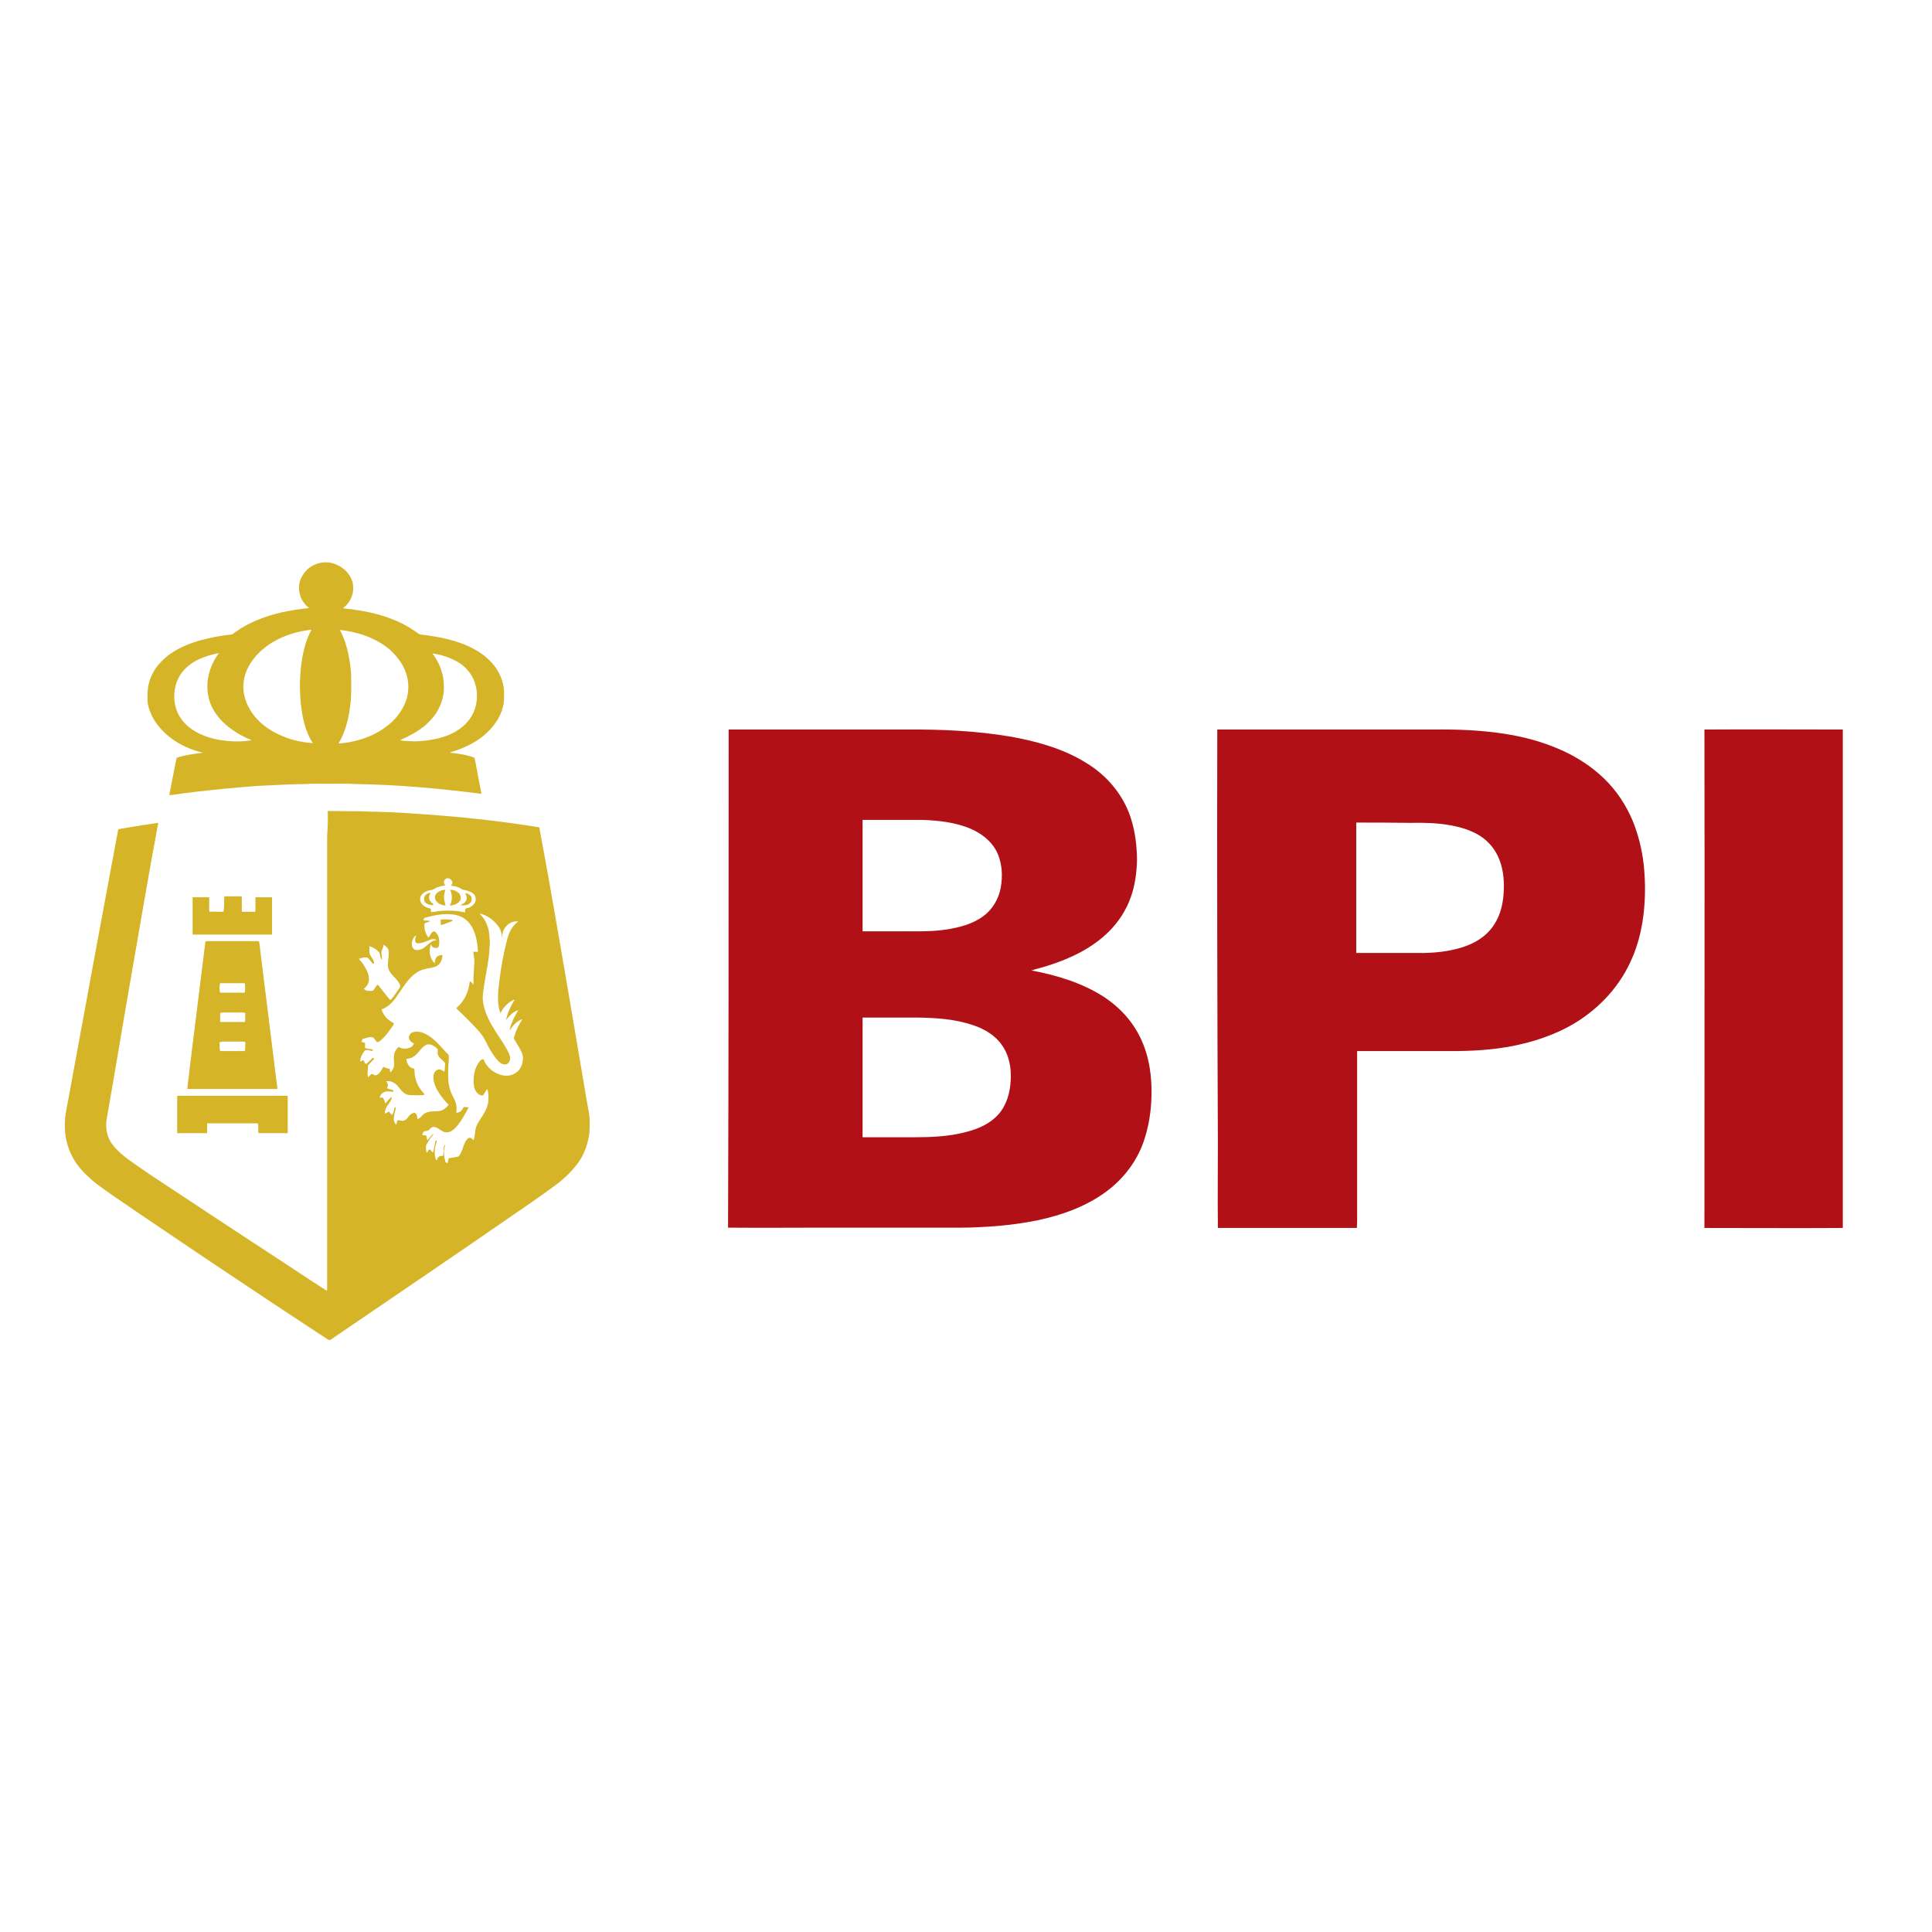
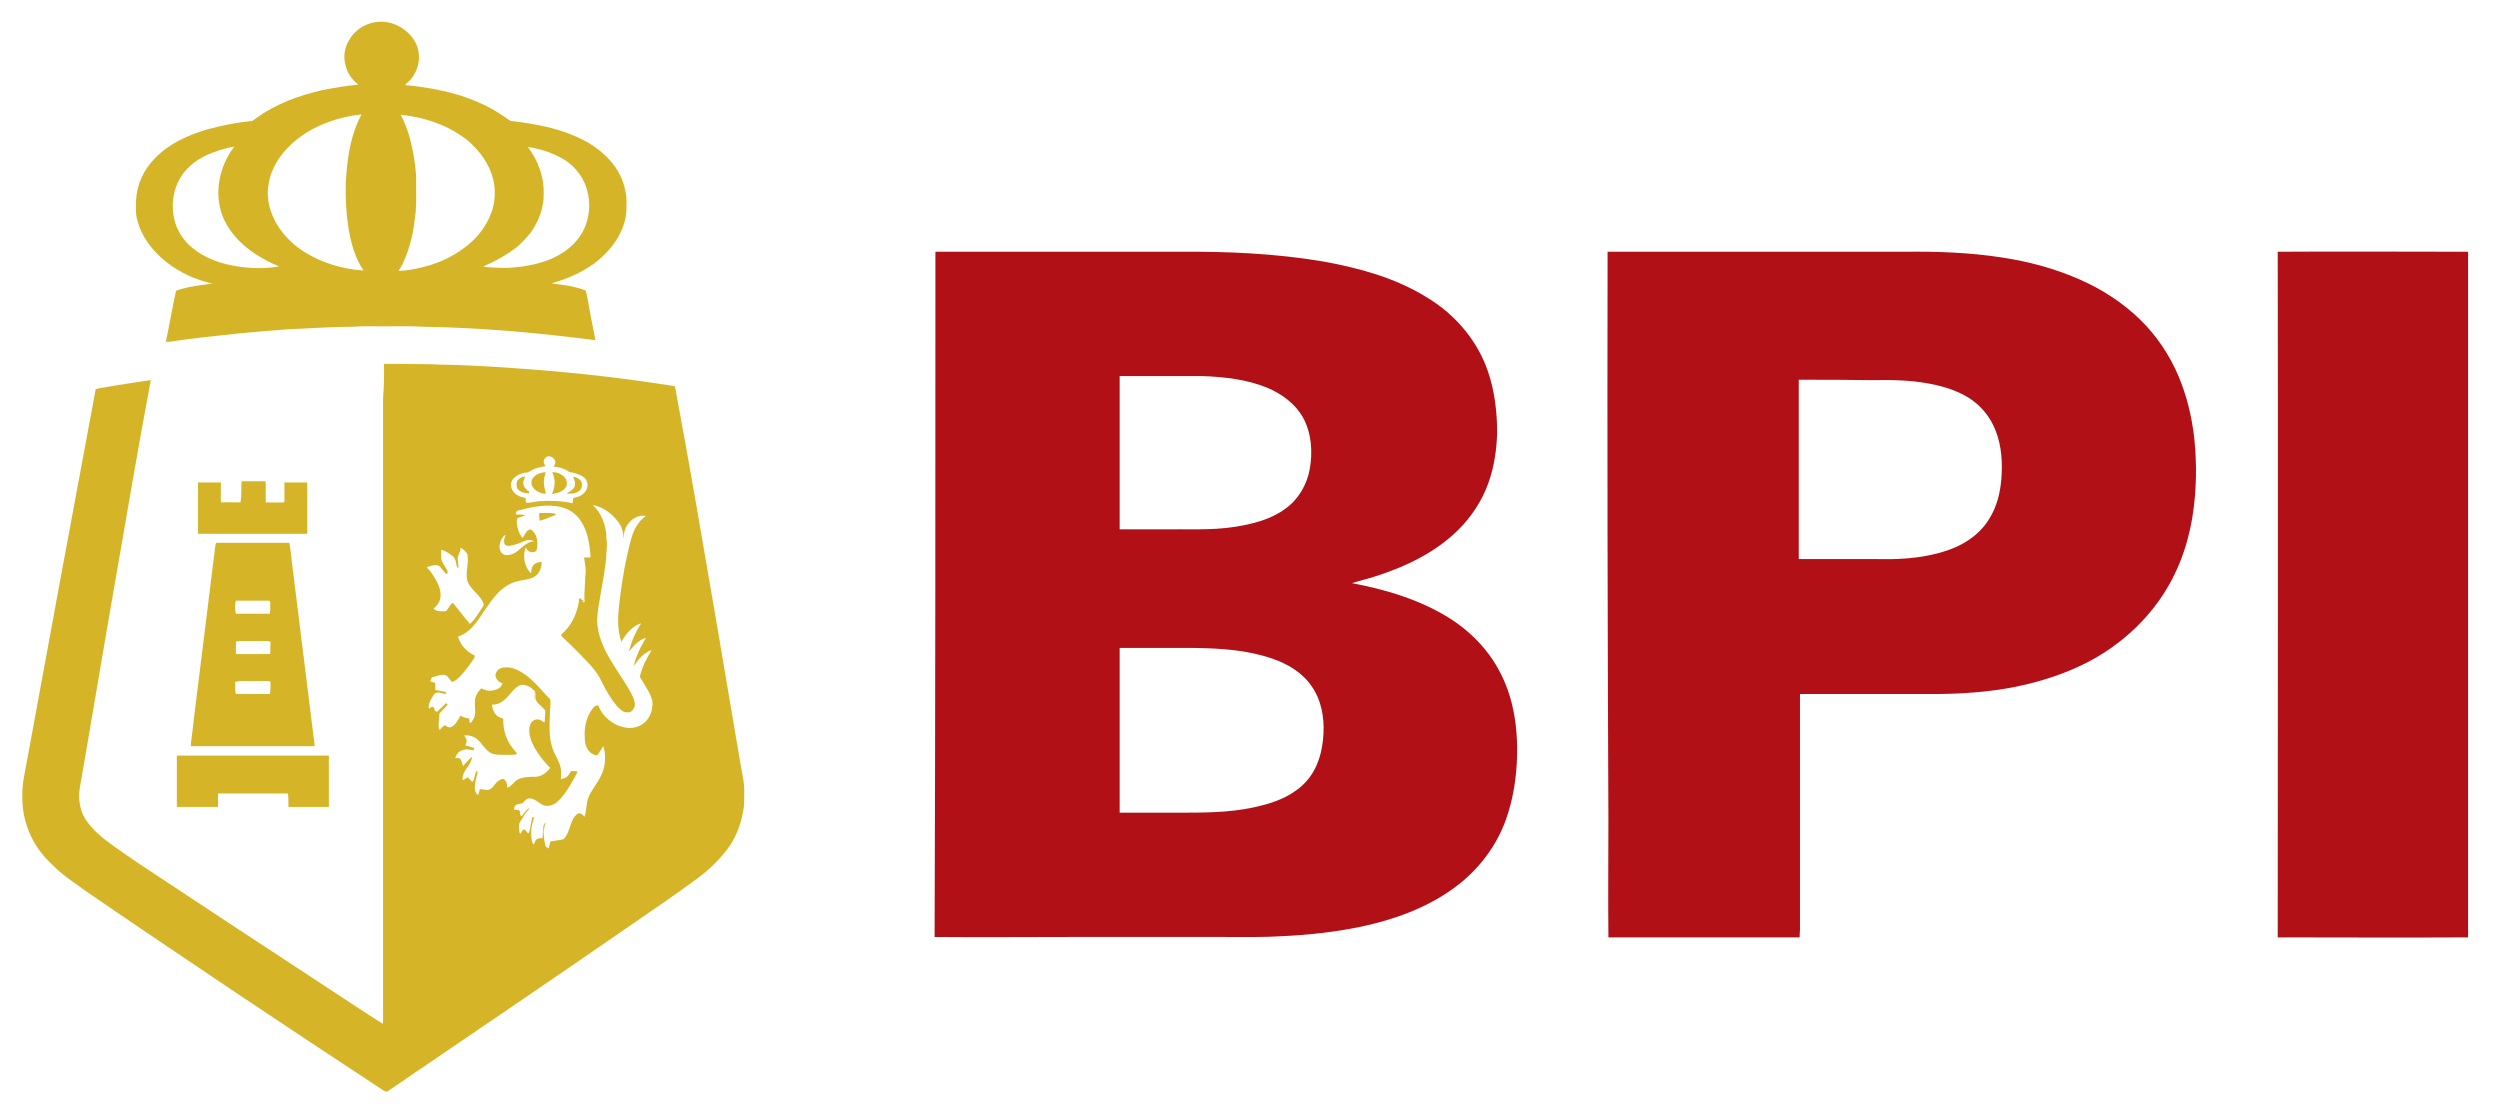
- <svg xmlns="http://www.w3.org/2000/svg" version="1.1" id="layer" x="0px" y="0px" viewBox="0 0 652 652" style="enable-background:new 0 0 652 652;" xml:space="preserve">
-   <style type="text/css">
- 	.st0{fill:#D5B527;}
- 	.st1{fill:#B11116;}
- </style>
-   <path class="st0" d="M108.3,189.9c1.8-0.3,3.7-0.1,5.4,0.7c2.7,1.2,4.9,3.6,5.4,6.5c0.4,2.4-0.3,4.9-1.9,6.8c-0.4,0.5-1,0.9-1.4,1.4  c8.3,0.8,16.8,2.7,23.8,7.4c0.7,0.4,1.3,1,2.1,1.4c6.8,0.8,13.7,2.1,19.6,5.7c2.7,1.7,5.1,3.9,6.7,6.6c1.5,2.6,2.3,5.6,2.1,8.6  c0.1,2.3-0.5,4.6-1.5,6.6c-1.4,2.9-3.7,5.4-6.3,7.4c-2.5,1.8-5.3,3.2-8.2,4.2c-0.8,0.3-1.5,0.4-2.3,0.8c2.8,0.3,5.7,0.7,8.3,1.7  c0.2,0.6,0.3,1.2,0.4,1.7c0.6,3.5,1.3,7,2,10.5c-14-1.8-28.1-3.1-42.3-3.3c-3.3-0.2-6.6-0.1-9.9-0.1c-2.4,0-4.9-0.1-7.3,0.1  c-5.2,0-10.4,0.4-15.7,0.6c-4,0.3-7.9,0.6-11.9,1c-5.8,0.6-11.7,1.2-17.5,2.1c-0.3,0-0.6,0-0.8,0c0.9-4.2,1.6-8.4,2.5-12.5  c1-0.5,2.1-0.6,3.1-0.9c1.9-0.4,3.9-0.6,5.8-0.9c-4.1-0.9-8-2.7-11.3-5.3c-3.3-2.6-6.1-6.2-7.1-10.3c-0.5-1.6-0.3-3.3-0.3-4.9  c0.2-3.8,1.9-7.5,4.6-10.2c3.4-3.6,8.1-5.7,12.8-7.1c3.6-1,7.3-1.7,11.1-2.1c0.4-0.2,0.6-0.4,1-0.7c4.7-3.4,10.3-5.5,16-6.8  c3-0.6,5.9-1.1,9-1.4c-1.5-1.2-2.7-2.8-3.1-4.7c-0.6-2-0.3-4.3,0.8-6.1C103.2,192.1,105.6,190.4,108.3,189.9z M90.1,218  c-3,2.2-5.5,5-6.9,8.4c-0.7,1.6-1,3.4-1.1,5.2c0,4.1,1.8,8,4.6,11c2.7,3,6.3,5,10.1,6.4c2.8,1,5.8,1.6,8.8,1.8  c-2.7-4-3.6-8.9-4.1-13.6c-0.3-3.4-0.4-6.8-0.1-10.2c0.4-5,1.3-10,3.7-14.5C99.8,213.1,94.5,214.8,90.1,218z M114.7,212.6  c2,3.6,2.9,7.8,3.5,11.9c0.1,1.2,0.3,2.3,0.3,3.5c0,2.8,0.1,5.6-0.1,8.4c-0.3,2.3-0.5,4.6-1.1,6.8c-0.7,2.7-1.6,5.4-3.1,7.7  c2.7-0.1,5.4-0.7,8-1.5c3.8-1.2,7.3-3.2,10.2-5.9c2.3-2.2,4-4.9,4.9-7.9c0.6-2.3,0.7-4.8,0.1-7.2c-0.9-3.7-3.2-6.8-6-9.3  C126.6,215.2,120.7,213.2,114.7,212.6z M67.1,222.5c-3,1.4-5.6,3.6-7,6.6c-1.3,2.7-1.6,5.9-1,8.8c0.6,3,2.3,5.6,4.7,7.5  c3.1,2.5,7,3.8,10.9,4.4c3.4,0.5,6.8,0.6,10.2,0c-2.2-0.9-4.3-2-6.2-3.3c-3.4-2.3-6.4-5.5-7.8-9.4c-2-5.6-0.6-12,3-16.7  C71.6,220.8,69.3,221.5,67.1,222.5z M145.9,220.5c2.5,3.2,4,7.3,3.9,11.4c0.1,3.3-1.1,6.5-2.9,9.2c-1,1.4-2.2,2.6-3.5,3.8  c-2.5,2-5.4,3.6-8.4,4.9c1,0.3,2,0.2,3,0.3c2.2,0.2,4.5,0,6.7-0.3c3.3-0.5,6.7-1.4,9.5-3.2c2.8-1.7,5.1-4.3,6.1-7.5  c0.8-2.5,0.9-5.2,0.2-7.8c-0.7-2.9-2.5-5.4-4.9-7.2C152.8,222.2,149.4,221,145.9,220.5z" />
-   <path class="st0" d="M110.6,273.7c1,0,2.2,0,3.3,0c3.6,0.1,7.3,0,10.9,0.2c7.9,0.1,15.8,0.7,23.7,1.3c11.2,0.9,22.4,2.2,33.5,4  c3.7,19.7,7,39.4,10.4,59.1c1.9,11.2,3.8,22.4,5.7,33.7c0.4,2.3,1,4.6,0.9,6.9c0,1.2,0,2.4-0.1,3.6c-0.5,3.4-1.6,6.7-3.5,9.5  c-2.1,3-4.8,5.6-7.7,7.8c-5.3,3.9-10.7,7.6-16.1,11.3c-17.5,12.1-35.2,24.1-52.8,36.1c-2.4,1.6-4.8,3.3-7.2,4.9  c-0.5,0.4-1.1-0.2-1.5-0.4c-12.5-8.2-25-16.5-37.4-24.8c-11.7-7.9-23.4-15.7-35-23.7c-2.6-1.9-5.3-3.6-7.6-5.8c-2.1-1.9-4-4-5.4-6.5  c-1.9-3.4-2.9-7.3-2.8-11.2c-0.1-2.8,0.6-5.6,1.1-8.4c5.6-30.5,11.2-61,16.9-91.4c0.7-0.2,1.3-0.3,2-0.4c3.8-0.7,7.6-1.2,11.4-1.8  l0.1,0c0,0.2-0.1,0.5-0.1,0.6c-3,16-5.7,32-8.5,48.1c-3,17.1-5.8,34.2-8.8,51.3c-0.5,3,0.1,6.2,2,8.6c2.2,2.9,5.3,5,8.3,7.1  c3.4,2.4,6.9,4.7,10.4,7c11.9,7.9,23.8,15.7,35.7,23.5c6,3.9,11.9,7.9,17.9,11.7c0.1-0.3,0.1-0.6,0.1-1c0-50.8,0-101.6,0-152.4  C110.6,279.4,110.7,276.6,110.6,273.7L110.6,273.7z M150.3,296.7c-0.7,0.5-0.6,1.5,0,2.1c-1.2,0.2-2.5,0.4-3.6,1.1  c-0.2,0.1-0.5,0.3-0.8,0.4c-1,0.1-2.1,0.4-2.9,1c-0.7,0.5-1.3,1.3-1.2,2.2c0,1.1,0.8,2,1.7,2.5c0.6,0.4,1.3,0.4,1.9,0.7  c0,0.4,0,0.8,0.1,1.1c1.1,0,2.1-0.3,3.2-0.4c2.8-0.2,5.5-0.1,8.2,0.5c0.1-0.5-0.1-1.4,0.6-1.4c1.2-0.2,2.5-1,2.9-2.2  c0.4-1,0-2.3-0.9-2.9c-0.9-0.6-2-0.9-3-1.1c-0.4,0-0.6-0.2-0.9-0.4c-1-0.6-2.2-0.9-3.4-1c0.3-0.4,0.6-0.9,0.4-1.4  C152.2,296.5,151,296,150.3,296.7z M161.8,308.3c2.3,2.1,3.4,5.3,3.4,8.3c0.3,1.7-0.1,3.4-0.1,5.1c-0.3,2.6-0.7,5.1-1.2,7.7  c-0.4,2.4-0.9,4.8-1,7.3c0.1,3.4,1.5,6.6,3.2,9.5c1.6,2.8,3.6,5.4,5.1,8.2c0.5,1,1.2,2.2,0.9,3.4c-0.3,0.7-0.8,1.5-1.7,1.4  c-1.1,0.1-1.9-0.8-2.6-1.5c-1.5-1.8-2.7-3.8-3.7-5.9c-1.3-2.9-3.7-5.1-5.9-7.4c-1.3-1.3-2.6-2.6-3.9-3.8c-0.1-0.1-0.3-0.3-0.2-0.5  c2.4-2,3.8-4.9,4.3-7.9c0.1-0.4,0-0.8,0.3-1.1c0.3,0.3,0.5,0.8,1,0.6c0.1-1,0-2.1,0-3.2c0,1.1,0.1,2.2,0,3.3c-0.1,0-0.3,0.1-0.4,0.1  c0.1,0.1,0.2,0.2,0.3,0.3c0.4,0,0.2-0.5,0.2-0.7c-0.1-1.9,0.2-3.8,0.2-5.7c0.3-1.6-0.1-3.1-0.3-4.6c0.5,0,1.1,0,1.6,0  c-0.2-3.3-0.7-6.7-2.7-9.4c-1.4-1.9-3.6-3-5.9-3.2c-3.1-0.4-6.2,0.3-9.2,1.1c-0.5,0.1-0.5,0.6-0.6,0.9c0.8,0.2,1.6-0.1,2.3,0.3  c-0.6,0.2-1.2,0.4-1.7,0.6c-0.2,0.1-0.3,0.4-0.3,0.6c0,1.5,0.4,3.1,1.4,4.3c0.6-0.6,0.7-1.6,1.6-2c0.4-0.3,0.8,0.2,1.1,0.5  c1,1.1,1.1,2.9,0.8,4.3c-0.1,0.8-1.1,0.8-1.7,0.6c-0.5-0.2-0.8-0.6-1-1.1c-0.8,2.1-0.4,4.8,1.3,6.4c0.1-0.7,0.1-1.5,0.6-2  c0.4-0.6,1.3-0.8,2-0.8c0,1.4-0.6,3-1.9,3.7c-1.3,0.7-2.9,0.7-4.3,1.1c-1.9,0.5-3.5,1.7-4.8,3.1c-1.9,2.1-3.3,4.6-5,6.9  c-1.2,1.5-2.6,2.9-4.5,3.5c0.1,0.6,0.4,1.2,0.7,1.7c0.8,1.3,2,2.3,3.4,3c0,0.6-0.4,1-0.7,1.4c-1.1,1.6-2.3,3.2-3.7,4.4  c-0.4,0.3-0.8,0.6-1.3,0.6c-0.5-0.6-0.9-1.5-1.7-1.7c-1.1-0.1-2.1,0.4-3.1,0.6c-0.2,0.3-0.3,0.6-0.4,1c0.4,0.1,0.8,0.2,1.2,0.4  c0,0.6,0,1.1,0,1.7c0.9,0.2,1.8,0.3,2.6,0.5c0,0.1,0,0.4,0,0.5c-0.6-0.1-1.2-0.2-1.8-0.4c-0.4,0.1-0.9,0.1-1.1,0.5  c-0.7,1-1.4,2.2-1.3,3.5c0.3-0.1,0.5-0.3,0.8-0.5c0.5,0,0.6,0.6,0.7,1c0.2,0.1,0.5,0.4,0.7,0.1c0.7-0.6,1.3-1.3,2-1.9  c0.3-0.1,0.4,0.2,0.4,0.4c-0.6,0.7-1.2,1.2-1.8,1.9c-0.1,0.1-0.3,0.3-0.2,0.5c0,1.2-0.4,2.5,0,3.7c0.5-0.3,0.8-0.9,1.3-1.1  c0.4,0.1,0.8,0.5,1.3,0.5c1.4-0.4,1.9-1.8,2.6-2.9c0.6,0.4,1.4,0.6,2.1,0.7c0.1,0.4,0.1,0.8,0.2,1.1c0,0,0.1,0,0.2,0  c0.6-0.7,1.1-1.6,1.1-2.5c0-1.2-0.2-2.3,0-3.5c0.2-1,0.8-1.8,1.5-2.5c0.4,0.2,0.8,0.4,1.2,0.5c0.9,0.2,1.8,0.1,2.7-0.3  c0.6-0.2,1.1-0.8,1.3-1.4c-0.9-0.3-1.9-1.2-1.7-2.3c0.2-0.7,0.7-1.3,1.5-1.5c1.2-0.3,2.5-0.1,3.6,0.4c3.5,1.5,5.7,4.7,8.3,7.3  c0.2,1.3-0.1,2.7-0.1,4c-0.1,2.6-0.2,5.3,0.6,7.8c0.5,1.8,1.8,3.3,2.1,5.2c0.2,0.9,0,1.8,0,2.6c0.6-0.2,1.2-0.3,1.6-0.7  c0.4-0.4,0.6-0.8,0.9-1.3c0.5,0,1.1,0,1.6,0.1c-0.1,0.3-0.2,0.5-0.3,0.7c-1,1.8-2,3.7-3.3,5.3c-0.7,0.8-1.4,1.7-2.4,2.1  c-0.8,0.4-1.9,0.5-2.7,0c-1-0.5-1.9-1.5-3.1-1.5c-0.7,0-1.1,0.6-1.5,1c-0.4,0.4-1,0.3-1.6,0.5c-0.4,0.2-0.8,0.8-0.6,1.3  c0.4,0,0.9,0,1.3,0.2c0.1,0.5,0.1,0.9,0.3,1.4c0.4-0.1,0.5-0.5,0.8-0.8c0.4-0.4,0.7-1,1.3-1.2c-0.1,0.2-0.2,0.4-0.4,0.6  c-0.8,0.8-1.3,1.9-1.9,2.8c-0.4,0.6-0.2,1.4-0.2,2.1c0.1,0.3,0,0.7,0.3,0.8c0.2-0.3,0.4-0.7,0.6-1c0.8-0.3,0.8,0.7,1.4,0.9  c0.5-1.2,0.5-2.6,0.9-3.9c0.1,0,0.3-0.1,0.4-0.2c0,0.2,0,0.5-0.1,0.7c-0.6,1.8-0.8,3.7-0.3,5.5c0,0.3,0.2,0.4,0.4,0.6  c0.2-0.5,0.3-1.1,0.8-1.3c0.4-0.3,0.9-0.2,1.3-0.2c0-0.4,0.3-0.9,0-1.2l0.2,0c0-0.6,0-1.1,0-1.7c0.1-0.4,0.4-0.8,0.6-1.1  c0,0.1,0,0.3-0.1,0.4c-0.6,1.8-0.4,3.8,0.1,5.6c0.2,0.2,0.5,0.3,0.7,0.5c0.2-0.6,0.3-1.1,0.4-1.7c0.9-0.2,1.9-0.3,2.9-0.5  c0.4,0,0.6-0.3,0.8-0.6c0.9-1.2,1.1-2.7,1.7-4c0.3-0.7,0.8-1.5,1.5-1.8c0.7-0.2,1.1,0.4,1.5,0.8c0.4-1,0.4-2.1,0.6-3.2  c0.2-1.9,1.4-3.4,2.4-5c1-1.5,1.8-3.2,2-5c0.1-1.4,0.1-2.8-0.4-4.1c-0.5,0.7-0.9,1.5-1.4,2.2c-1.6,0.1-2.7-1.5-3-2.9  c-0.4-2.9-0.1-6,1.7-8.4c0.4-0.5,0.8-1,1.5-0.9c1.1,3,4.1,5.2,7.2,5.5c1.8,0.2,3.8-0.6,4.9-2.1c0.6-0.9,1.1-1.9,1.1-3  c0.3-1.1-0.1-2.3-0.6-3.3c-0.7-1.4-1.6-2.7-2.4-4.1c0.5-2.4,1.6-4.5,2.9-6.6c-1.9,0.7-3.3,2.2-4.3,3.9c0.1-1.1,0.5-2.1,0.9-3  c0.5-1.4,1.3-2.6,2-3.9c-1.8,0.5-3,2-4.2,3.4c0.6-2.4,1.6-4.8,3-6.9c-0.2,0-0.5,0.1-0.7,0.2c-1.8,0.9-3.2,2.5-4.1,4.3  c-1.3-3.4-0.8-7.2-0.4-10.7c0.6-5,1.5-9.9,2.8-14.7c0.6-2.1,1.7-4.2,3.6-5.5c-3-0.5-5.7,2.5-5.4,5.4c0,0-0.1,0-0.1,0  c0-1-0.3-2-0.7-3C167.2,310.9,164.6,308.8,161.8,308.3z M139.2,317.3c-0.3,0.9-0.4,2,0.3,2.8c0.6,0.7,1.7,0.6,2.5,0.3  c1.4-0.5,2.3-1.7,3.5-2.5c0.6-0.4,1.3-0.6,2-0.7c-0.7-0.3-1.5-0.4-2.2-0.1c-1.2,0.5-2.4,1-3.6,1.2c-0.5,0.1-1.2,0.1-1.5-0.4  c-0.3-0.8,0-1.6,0.3-2.3C139.8,316,139.4,316.7,139.2,317.3z M129.4,318.8c0.1,1-0.7,1.8-0.7,2.7c0.1,0.8,0.2,1.6,0.2,2.4  c-0.8-0.7-0.4-2-1.2-2.8c-0.8-0.8-1.9-1.5-3.1-1.8c0.2,1.1-0.2,2.3,0.5,3.3c0.4,0.6,0.7,1.3,1.1,1.8c0,0.3,0,0.6,0,0.8  c-0.1,0-0.3,0-0.4,0c-0.5-0.6-1.1-1.3-1.6-1.9c-1-0.5-2.2,0-3.1,0.3c0.5,0.5,1,1.1,1.4,1.7c1,1.6,2.1,3.3,2,5.3  c0,1.3-0.8,2.4-1.7,3.1c0.5,0.7,1.4,0.7,2.1,0.7c0.4,0,0.8,0.1,1.1-0.2c0.5-0.6,0.8-1.3,1.3-1.8c0.1,0,0.2,0,0.3,0  c1.4,1.7,2.7,3.5,4.1,5.1c1.2-1,2-2.5,2.9-3.8c0.2-0.3,0.4-0.5,0.5-0.9c-0.6-2.5-3.5-3.6-4.1-6.2c-0.4-2.1,0.6-4.3,0-6.4  C130.6,319.8,130.1,319.1,129.4,318.8z M144.1,352.5c-1.3,0.5-2.1,1.7-3,2.7c-1,1.2-2.4,2.2-4,2.1c0.1,0.9,0.4,1.8,1,2.5  c0.4,0.5,1.1,0.7,1.7,0.9c0.1,0.3,0.1,0.7,0.1,1.1c0.1,2.5,1.1,5,2.9,6.9c0.1,0.2,0.6,0.5,0.3,0.8c-1.2,0.2-2.3,0.1-3.5,0.1  c-0.9,0-1.9,0-2.7-0.4c-1.5-0.8-2.2-2.4-3.4-3.4c-0.9-0.7-2-1.1-3.2-0.9c0.2,0.3,0.4,0.6,0.6,1c0.1,0.5-0.2,1-0.3,1.4  c0.7,0.2,1.4,0.4,2.1,0.6c0,0.2,0,0.4,0,0.6c-1.1-0.2-2.3-0.4-3.3,0.2c-0.7,0.3-1.1,1-1.3,1.7c0.4,0,0.8,0,1.2,0.1  c0.3,0.6,0.6,1.2,0.7,1.9c0.7-0.8,1.4-1.6,2.2-2.3c0,0.9-0.5,1.7-1,2.4c-0.7,0.9-1.4,2-1.3,3.3c0.5-0.1,0.9-0.5,1.3-0.7  c0.3,0.4,0.7,0.8,1.1,1.2c0.6-0.8,0.6-1.7,0.9-2.6c0.1,0,0.3,0,0.4,0c-0.1,1-0.5,1.9-0.6,2.9c-0.2,1-0.2,2.2,0.7,2.9  c0.2-0.5,0.3-0.9,0.4-1.4c0.4-0.1,0.9,0,1.3,0.1c1,0.3,1.9-0.5,2.4-1.3c0.5-0.7,1.2-1.3,2.2-1.4c0.3,0.3,0.6,0.6,0.7,1  c0.1,0.4,0.1,0.8,0.2,1.2c1-0.4,1.5-1.3,2.3-1.9c1.4-0.8,3.1-0.8,4.7-0.8c1.5-0.1,2.7-1.1,3.5-2.2c-1.6-1.5-2.9-3.3-4-5.2  c-0.7-1.4-1.3-3-1.1-4.7c0.2-0.7,0.4-1.5,1.2-1.8c0.9-0.5,1.8,0.1,2.5,0.6c0.1-1,0.2-2,0.2-2.9c-0.6-1-1.8-1.5-2.3-2.6  c-0.3-0.6,0-1.3-0.2-1.9c-0.1,0.6,0,1.1-0.1,1.7c-0.1-0.6,0-1.2,0.1-1.9C146.8,353.1,145.5,352.2,144.1,352.5z" />
-   <path class="st0" d="M75.7,302.5c2,0,3.9,0,5.9,0c0,1.7,0,3.5,0,5.2c1.5,0,3,0,4.5,0c0.1-0.2,0.1-0.4,0.1-0.6c0-1.4,0-2.9,0-4.3  c1.9,0,3.7,0,5.6,0c0,4.2,0,8.4,0,12.6c-8.9,0-17.8,0-26.8,0c0-4.2,0-8.4,0-12.6c1.9,0,3.7,0,5.6,0c0,1.1,0,2.1,0,3.2  c0,0.6-0.1,1.2,0.1,1.7c1.6-0.1,3.1,0,4.7,0C75.8,306,75.5,304.3,75.7,302.5z M147.1,301.8c0.7-1,2-1.5,3.2-1.5  c-0.3,1-0.6,2-0.4,3.1c0,0.8,0.4,1.4,0.4,2.2c-1.1-0.1-2.2-0.5-2.9-1.3C146.7,303.6,146.6,302.5,147.1,301.8z M151.9,300.3  c1.1-0.1,2.3,0.4,3.1,1.3c0.5,0.6,0.6,1.4,0.4,2.1c-0.7,1.3-2.2,1.8-3.6,1.9C152.7,304,152.7,301.9,151.9,300.3z M143.2,302.7  c0.3-0.9,1.3-1.3,2.1-1.4c-0.2,0.6-0.6,1.1-0.5,1.8c0.1,0.8,0.7,1.5,1.4,1.9c0,0.1,0,0.4,0,0.5c-0.9-0.1-1.9-0.2-2.6-0.9  C143.1,304.2,143.1,303.4,143.2,302.7z M157,301.4c0.8,0.1,1.8,0.5,2.1,1.4c0.2,0.7,0.1,1.5-0.5,2c-0.9,0.8-2.1,0.8-3.2,0.7  c0.8-0.5,1.7-0.9,2-1.8C157.7,302.9,157.3,302.1,157,301.4z M148.7,310.3c1.2,0,2.4-0.1,3.6,0.1c0.2,0.1,0.5,0,0.5,0.3  c-1,0.5-2,0.8-3,1.2c-0.3,0.1-0.7,0.2-1,0.3C148.7,311.6,148.7,311,148.7,310.3z M69.5,317.6c6,0,12,0,17.9,0c0.3,1.5,0.4,3,0.6,4.5  c1.7,14,3.5,28,5.2,41.9c0.1,1.2,0.4,2.3,0.4,3.5c-10.1,0-20.3,0-30.4,0c0.2-2.3,0.6-4.6,0.8-6.9c1.8-14.2,3.5-28.5,5.3-42.7  C69.4,317.8,69.5,317.7,69.5,317.6z M74.2,332.1c-0.1,1-0.2,2,0.1,2.9c2.8,0,5.6,0,8.3,0c0.2-1,0.1-2,0.1-3c-0.1,0-0.2-0.1-0.2-0.2  c-2.7,0-5.4,0-8.2,0C74.3,332,74.2,332.1,74.2,332.1z M74.3,341.9c0,1,0,2,0,3c2.8,0,5.6,0,8.4,0c0.1-1,0-2,0.1-3  c-0.2-0.1-0.5-0.2-0.8-0.2c-2.3,0-4.6,0-6.9,0C74.8,341.7,74.5,341.8,74.3,341.9z M74.1,351.7c0.1,1-0.1,2,0.2,3c2.8,0,5.5,0,8.3,0  c0.3-1,0.1-2,0.2-3c-0.2-0.1-0.5-0.2-0.8-0.2c-2.3,0-4.6,0-6.9,0C74.8,351.6,74.4,351.7,74.1,351.7z M59.8,369.8  c12.4,0,24.9,0,37.3,0c0,4.2,0,8.4,0,12.6c-3.3,0-6.6,0-9.9,0c-0.1-1.1,0.1-2.2-0.2-3.3c-5.7,0-11.4,0-17.1,0c0,1.1,0,2.2,0,3.3  c-3.4,0-6.7,0-10.1,0C59.8,378.3,59.8,374.1,59.8,369.8z" />
-   <path class="st1" d="M245.9,246.2c19.9,0,39.8,0,59.6,0c11.9-0.1,23.8,0.4,35.6,2.4c8.8,1.6,17.6,4,25.2,8.7c3.7,2.2,7,5,9.7,8.4  c2.4,3,4.3,6.4,5.5,10c1.6,4.8,2.2,9.8,2.2,14.8c-0.1,4.2-0.7,8.4-2.1,12.3c-1.5,4.3-4.1,8.3-7.3,11.5c-5.7,5.7-13.1,9.2-20.7,11.6  c-1.8,0.6-3.7,1-5.5,1.6c8.5,1.6,17.1,4.2,24.4,8.9c3.5,2.3,6.7,5.2,9.2,8.6c2.3,3.1,4,6.6,5.1,10.2c1.4,4.6,1.9,9.5,1.8,14.4  c-0.1,5.3-0.9,10.7-2.7,15.8c-2.4,6.8-7,12.7-12.8,16.9c-6.7,4.9-14.8,7.8-22.9,9.5c-6.3,1.3-12.7,2-19.1,2.3  c-4.7,0.3-9.5,0.2-14.2,0.2c-12.8,0-25.5,0-38.3,0c-11,0-21.9,0.1-32.9,0C245.9,358.3,245.9,302.2,245.9,246.2z M291.1,276.7  c0,12.5,0,25,0,37.6c3.4,0,6.9,0,10.3,0c6-0.1,12,0.3,17.9-0.6c4.4-0.7,8.9-1.8,12.5-4.5c3.1-2.2,5.2-5.8,5.9-9.5  c0.8-4.3,0.5-8.9-1.6-12.8c-1.9-3.4-5.2-5.8-8.7-7.3c-5.1-2.1-10.6-2.7-16-2.9C304.5,276.7,297.8,276.7,291.1,276.7z M291.1,343.4  c0,13.5,0,26.9,0,40.4c5.6,0,11.1,0,16.7,0c6.2,0,12.4-0.2,18.3-1.8c4-1,8.1-2.8,10.9-6c2.8-3.2,3.9-7.4,4.1-11.6  c0.2-4-0.5-8.2-2.9-11.6c-2.3-3.4-5.9-5.5-9.7-6.8c-6.1-2.1-12.5-2.5-18.9-2.6C303.5,343.4,297.3,343.4,291.1,343.4z M410.8,246.2  c24.4,0,48.7,0,73.1,0c7.9-0.1,15.8,0.2,23.6,1.4c6.6,1,13,2.7,19.1,5.4c5.5,2.4,10.6,5.7,14.9,9.9c4,3.9,7.2,8.7,9.4,13.9  c2,4.8,3.2,9.8,3.8,14.9c0.7,6.5,0.6,13-0.4,19.4c-0.8,4.8-2.1,9.4-4.2,13.8c-4.3,9.2-11.8,16.7-20.6,21.5  c-4.8,2.6-10.1,4.5-15.4,5.8c-7.2,1.8-14.6,2.4-22,2.5c-11.4,0-22.7,0-34.1,0c0,19.2,0,38.5,0,57.7c0,0.7-0.1,1.3-0.1,2  c-15.6,0-31.2,0-46.9,0c-0.1-9.7,0-19.3,0-29C410.8,339,410.7,292.6,410.8,246.2z M457.7,277.6c0,14.7,0,29.3,0,44  c6.5,0,13,0,19.5,0c4.1,0.1,8.3-0.1,12.3-0.9c3.4-0.7,6.7-1.7,9.6-3.6c2.2-1.4,4.1-3.3,5.4-5.5c1.8-2.9,2.6-6.2,2.9-9.6  c0.3-4,0.1-8.1-1.4-11.9c-1.3-3.4-3.7-6.3-6.8-8.2c-3-1.8-6.4-2.8-9.8-3.4c-4.4-0.8-8.9-0.9-13.4-0.8  C469.9,277.6,463.8,277.6,457.7,277.6z M575.2,246.2c15.6-0.1,31.2,0,46.7,0c0,51.8,0,103.5,0,155.3c0,4.3,0,8.6,0,12.9  c-15.6,0.1-31.2,0-46.7,0C575.2,358.3,575.3,302.2,575.2,246.2z" />
+ <svg xmlns="http://www.w3.org/2000/svg" id="layer" viewBox="0 0 613.31 271.97">
+   <defs>
+     <style>
+       .cls-1 {
+         fill: #d5b527;
+       }
+ 
+       .cls-1, .cls-2 {
+         stroke-width: 0px;
+       }
+ 
+       .cls-2 {
+         fill: #b11116;
+       }
+     </style>
+   </defs>
+   <path class="cls-1" d="M91.88,5.46c1.8-.3,3.7-.1,5.4.7,2.7,1.2,4.9,3.6,5.4,6.5.4,2.4-.3,4.9-1.9,6.8-.4.5-1,.9-1.4,1.4,8.3.8,16.8,2.7,23.8,7.4.7.4,1.3,1,2.1,1.4,6.8.8,13.7,2.1,19.6,5.7,2.7,1.7,5.1,3.9,6.7,6.6,1.5,2.6,2.3,5.6,2.1,8.6.1,2.3-.5,4.6-1.5,6.6-1.4,2.9-3.7,5.4-6.3,7.4-2.5,1.8-5.3,3.2-8.2,4.2-.8.3-1.5.4-2.3.8,2.8.3,5.7.7,8.3,1.7.2.6.3,1.2.4,1.7.6,3.5,1.3,7,2,10.5-14-1.8-28.1-3.1-42.3-3.3-3.3-.2-6.6-.1-9.9-.1-2.4,0-4.9-.1-7.3.1-5.2,0-10.4.4-15.7.6-4,.3-7.9.6-11.9,1-5.8.6-11.7,1.2-17.5,2.1h-.8c.9-4.2,1.6-8.4,2.5-12.5,1-.5,2.1-.6,3.1-.9,1.9-.4,3.9-.6,5.8-.9-4.1-.9-8-2.7-11.3-5.3s-6.1-6.2-7.1-10.3c-.5-1.6-.3-3.3-.3-4.9.2-3.8,1.9-7.5,4.6-10.2,3.4-3.6,8.1-5.7,12.8-7.1,3.6-1,7.3-1.7,11.1-2.1.4-.2.6-.4,1-.7,4.7-3.4,10.3-5.5,16-6.8,3-.6,5.9-1.1,9-1.4-1.5-1.2-2.7-2.8-3.1-4.7-.6-2-.3-4.3.8-6.1,1.2-2.3,3.6-4,6.3-4.5ZM73.68,33.56c-3,2.2-5.5,5-6.9,8.4-.7,1.6-1,3.4-1.1,5.2,0,4.1,1.8,8,4.6,11,2.7,3,6.3,5,10.1,6.4,2.8,1,5.8,1.6,8.8,1.8-2.7-4-3.6-8.9-4.1-13.6-.3-3.4-.4-6.8-.1-10.2.4-5,1.3-10,3.7-14.5-5.3.6-10.6,2.3-15,5.5ZM98.28,28.16c2,3.6,2.9,7.8,3.5,11.9.1,1.2.3,2.3.3,3.5,0,2.8.1,5.6-.1,8.4-.3,2.3-.5,4.6-1.1,6.8-.7,2.7-1.6,5.4-3.1,7.7,2.7-.1,5.4-.7,8-1.5,3.8-1.2,7.3-3.2,10.2-5.9,2.3-2.2,4-4.9,4.9-7.9.6-2.3.7-4.8.1-7.2-.9-3.7-3.2-6.8-6-9.3-4.8-3.9-10.7-5.9-16.7-6.5ZM50.68,38.06c-3,1.4-5.6,3.6-7,6.6-1.3,2.7-1.6,5.9-1,8.8.6,3,2.3,5.6,4.7,7.5,3.1,2.5,7,3.8,10.9,4.4,3.4.5,6.8.6,10.2,0-2.2-.9-4.3-2-6.2-3.3-3.4-2.3-6.4-5.5-7.8-9.4-2-5.6-.6-12,3-16.7-2.3.4-4.6,1.1-6.8,2.1ZM129.48,36.06c2.5,3.2,4,7.3,3.9,11.4.1,3.3-1.1,6.5-2.9,9.2-1,1.4-2.2,2.6-3.5,3.8-2.5,2-5.4,3.6-8.4,4.9,1,.3,2,.2,3,.3,2.2.2,4.5,0,6.7-.3,3.3-.5,6.7-1.4,9.5-3.2,2.8-1.7,5.1-4.3,6.1-7.5.8-2.5.9-5.2.2-7.8-.7-2.9-2.5-5.4-4.9-7.2-2.8-1.9-6.2-3.1-9.7-3.6Z" />
+   <path class="cls-1" d="M94.18,89.26h3.3c3.6.1,7.3,0,10.9.2,7.9.1,15.8.7,23.7,1.3,11.2.9,22.4,2.2,33.5,4,3.7,19.7,7,39.4,10.4,59.1,1.9,11.2,3.8,22.4,5.7,33.7.4,2.3,1,4.6.9,6.9,0,1.2,0,2.4-.1,3.6-.5,3.4-1.6,6.7-3.5,9.5-2.1,3-4.8,5.6-7.7,7.8-5.3,3.9-10.7,7.6-16.1,11.3-17.5,12.1-35.2,24.1-52.8,36.1-2.4,1.6-4.8,3.3-7.2,4.9-.5.4-1.1-.2-1.5-.4-12.5-8.2-25-16.5-37.4-24.8-11.7-7.9-23.4-15.7-35-23.7-2.6-1.9-5.3-3.6-7.6-5.8-2.1-1.9-4-4-5.4-6.5-1.9-3.4-2.9-7.3-2.8-11.2-.1-2.8.6-5.6,1.1-8.4,5.6-30.5,11.2-61,16.9-91.4.7-.2,1.3-.3,2-.4,3.8-.7,7.6-1.2,11.4-1.8h.1c0,.2-.1.5-.1.6-3,16-5.7,32-8.5,48.1-3,17.1-5.8,34.2-8.8,51.3-.5,3,.1,6.2,2,8.6,2.2,2.9,5.3,5,8.3,7.1,3.4,2.4,6.9,4.7,10.4,7,11.9,7.9,23.8,15.7,35.7,23.5,6,3.9,11.9,7.9,17.9,11.7.1-.3.1-.6.1-1V97.76c.2-2.8.3-5.6.2-8.5h0ZM133.88,112.26c-.7.5-.6,1.5,0,2.1-1.2.2-2.5.4-3.6,1.1-.2.1-.5.3-.8.4-1,.1-2.1.4-2.9,1-.7.5-1.3,1.3-1.2,2.2,0,1.1.8,2,1.7,2.5.6.4,1.3.4,1.9.7,0,.4,0,.8.1,1.1,1.1,0,2.1-.3,3.2-.4,2.8-.2,5.5-.1,8.2.5.1-.5-.1-1.4.6-1.4,1.2-.2,2.5-1,2.9-2.2.4-1,0-2.3-.9-2.9s-2-.9-3-1.1c-.4,0-.6-.2-.9-.4-1-.6-2.2-.9-3.4-1,.3-.4.6-.9.4-1.4-.4-1-1.6-1.5-2.3-.8ZM145.38,123.86c2.3,2.1,3.4,5.3,3.4,8.3.3,1.7-.1,3.4-.1,5.1-.3,2.6-.7,5.1-1.2,7.7-.4,2.4-.9,4.8-1,7.3.1,3.4,1.5,6.6,3.2,9.5,1.6,2.8,3.6,5.4,5.1,8.2.5,1,1.2,2.2.9,3.4-.3.7-.8,1.5-1.7,1.4-1.1.1-1.9-.8-2.6-1.5-1.5-1.8-2.7-3.8-3.7-5.9-1.3-2.9-3.7-5.1-5.9-7.4-1.3-1.3-2.6-2.6-3.9-3.8-.1-.1-.3-.3-.2-.5,2.4-2,3.8-4.9,4.3-7.9.1-.4,0-.8.3-1.1.3.3.5.8,1,.6.1-1,0-2.1,0-3.2,0,1.1.1,2.2,0,3.3-.1,0-.3.1-.4.1.1.1.2.2.3.3.4,0,.2-.5.2-.7-.1-1.9.2-3.8.2-5.7.3-1.6-.1-3.1-.3-4.6h1.6c-.2-3.3-.7-6.7-2.7-9.4-1.4-1.9-3.6-3-5.9-3.2-3.1-.4-6.2.3-9.2,1.1-.5.1-.5.6-.6.9.8.2,1.6-.1,2.3.3-.6.2-1.2.4-1.7.6-.2.1-.3.4-.3.6,0,1.5.4,3.1,1.4,4.3.6-.6.7-1.6,1.6-2,.4-.3.8.2,1.1.5,1,1.1,1.1,2.9.8,4.3-.1.8-1.1.8-1.7.6-.5-.2-.8-.6-1-1.1-.8,2.1-.4,4.8,1.3,6.4.1-.7.1-1.5.6-2,.4-.6,1.3-.8,2-.8,0,1.4-.6,3-1.9,3.7-1.3.7-2.9.7-4.3,1.1-1.9.5-3.5,1.7-4.8,3.1-1.9,2.1-3.3,4.6-5,6.9-1.2,1.5-2.6,2.9-4.5,3.5.1.6.4,1.2.7,1.7.8,1.3,2,2.3,3.4,3,0,.6-.4,1-.7,1.4-1.1,1.6-2.3,3.2-3.7,4.4-.4.3-.8.6-1.3.6-.5-.6-.9-1.5-1.7-1.7-1.1-.1-2.1.4-3.1.6-.2.3-.3.6-.4,1,.4.1.8.2,1.2.4v1.7c.9.2,1.8.3,2.6.5v.5c-.6-.1-1.2-.2-1.8-.4-.4.1-.9.1-1.1.5-.7,1-1.4,2.2-1.3,3.5.3-.1.5-.3.8-.5.5,0,.6.6.7,1,.2.1.5.4.7.1.7-.6,1.3-1.3,2-1.9.3-.1.4.2.4.4-.6.7-1.2,1.2-1.8,1.9-.1.1-.3.3-.2.5,0,1.2-.4,2.5,0,3.7.5-.3.8-.9,1.3-1.1.4.1.8.5,1.3.5,1.4-.4,1.9-1.8,2.6-2.9.6.4,1.4.6,2.1.7.1.4.1.8.2,1.1h.2c.6-.7,1.1-1.6,1.1-2.5,0-1.2-.2-2.3,0-3.5.2-1,.8-1.8,1.5-2.5.4.2.8.4,1.2.5.9.2,1.8.1,2.7-.3.6-.2,1.1-.8,1.3-1.4-.9-.3-1.9-1.2-1.7-2.3.2-.7.7-1.3,1.5-1.5,1.2-.3,2.5-.1,3.6.4,3.5,1.5,5.7,4.7,8.3,7.3.2,1.3-.1,2.7-.1,4-.1,2.6-.2,5.3.6,7.8.5,1.8,1.8,3.3,2.1,5.2.2.9,0,1.8,0,2.6.6-.2,1.2-.3,1.6-.7.4-.4.6-.8.9-1.3.5,0,1.1,0,1.6.1-.1.3-.2.5-.3.7-1,1.8-2,3.7-3.3,5.3-.7.8-1.4,1.7-2.4,2.1-.8.4-1.9.5-2.7,0-1-.5-1.9-1.5-3.1-1.5-.7,0-1.1.6-1.5,1s-1,.3-1.6.5c-.4.2-.8.8-.6,1.3.4,0,.9,0,1.3.2.1.5.1.9.3,1.4.4-.1.5-.5.8-.8.4-.4.7-1,1.3-1.2-.1.2-.2.4-.4.6-.8.8-1.3,1.9-1.9,2.8-.4.6-.2,1.4-.2,2.1.1.3,0,.7.3.8.2-.3.4-.7.6-1,.8-.3.8.7,1.4.9.5-1.2.5-2.6.9-3.9.1,0,.3-.1.4-.2,0,.2,0,.5-.1.7-.6,1.8-.8,3.7-.3,5.5,0,.3.2.4.4.6.2-.5.3-1.1.8-1.3.4-.3.9-.2,1.3-.2,0-.4.3-.9,0-1.2h.2v-1.7c.1-.4.4-.8.6-1.1,0,.1,0,.3-.1.4-.6,1.8-.4,3.8.1,5.6.2.2.5.3.7.5.2-.6.3-1.1.4-1.7.9-.2,1.9-.3,2.9-.5.4,0,.6-.3.8-.6.9-1.2,1.1-2.7,1.7-4,.3-.7.8-1.5,1.5-1.8.7-.2,1.1.4,1.5.8.4-1,.4-2.1.6-3.2.2-1.9,1.4-3.4,2.4-5,1-1.5,1.8-3.2,2-5,.1-1.4.1-2.8-.4-4.1-.5.7-.9,1.5-1.4,2.2-1.6.1-2.7-1.5-3-2.9-.4-2.9-.1-6,1.7-8.4.4-.5.8-1,1.5-.9,1.1,3,4.1,5.2,7.2,5.5,1.8.2,3.8-.6,4.9-2.1.6-.9,1.1-1.9,1.1-3,.3-1.1-.1-2.3-.6-3.3-.7-1.4-1.6-2.7-2.4-4.1.5-2.4,1.6-4.5,2.9-6.6-1.9.7-3.3,2.2-4.3,3.9.1-1.1.5-2.1.9-3,.5-1.4,1.3-2.6,2-3.9-1.8.5-3,2-4.2,3.4.6-2.4,1.6-4.8,3-6.9-.2,0-.5.1-.7.2-1.8.9-3.2,2.5-4.1,4.3-1.3-3.4-.8-7.2-.4-10.7.6-5,1.5-9.9,2.8-14.7.6-2.1,1.7-4.2,3.6-5.5-3-.5-5.7,2.5-5.4,5.4h-.1c0-1-.3-2-.7-3-1.5-2.5-4.1-4.6-6.9-5.1ZM122.78,132.86c-.3.9-.4,2,.3,2.8.6.7,1.7.6,2.5.3,1.4-.5,2.3-1.7,3.5-2.5.6-.4,1.3-.6,2-.7-.7-.3-1.5-.4-2.2-.1-1.2.5-2.4,1-3.6,1.2-.5.1-1.2.1-1.5-.4-.3-.8,0-1.6.3-2.3-.7.4-1.1,1.1-1.3,1.7ZM112.98,134.36c.1,1-.7,1.8-.7,2.7.1.8.2,1.6.2,2.4-.8-.7-.4-2-1.2-2.8s-1.9-1.5-3.1-1.8c.2,1.1-.2,2.3.5,3.3.4.6.7,1.3,1.1,1.8v.8h-.4c-.5-.6-1.1-1.3-1.6-1.9-1-.5-2.2,0-3.1.3.5.5,1,1.1,1.4,1.7,1,1.6,2.1,3.3,2,5.3,0,1.3-.8,2.4-1.7,3.1.5.7,1.4.7,2.1.7.4,0,.8.1,1.1-.2.5-.6.8-1.3,1.3-1.8h.3c1.4,1.7,2.7,3.5,4.1,5.1,1.2-1,2-2.5,2.9-3.8.2-.3.4-.5.5-.9-.6-2.5-3.5-3.6-4.1-6.2-.4-2.1.6-4.3,0-6.4-.4-.4-.9-1.1-1.6-1.4ZM127.68,168.06c-1.3.5-2.1,1.7-3,2.7-1,1.2-2.4,2.2-4,2.1.1.9.4,1.8,1,2.5.4.5,1.1.7,1.7.9.1.3.1.7.1,1.1.1,2.5,1.1,5,2.9,6.9.1.2.6.5.3.8-1.2.2-2.3.1-3.5.1-.9,0-1.9,0-2.7-.4-1.5-.8-2.2-2.4-3.4-3.4-.9-.7-2-1.1-3.2-.9.2.3.4.6.6,1,.1.5-.2,1-.3,1.4.7.2,1.4.4,2.1.6v.6c-1.1-.2-2.3-.4-3.3.2-.7.3-1.1,1-1.3,1.7.4,0,.8,0,1.2.1.3.6.6,1.2.7,1.9.7-.8,1.4-1.6,2.2-2.3,0,.9-.5,1.7-1,2.4-.7.9-1.4,2-1.3,3.3.5-.1.9-.5,1.3-.7.3.4.7.8,1.1,1.2.6-.8.6-1.7.9-2.6h.4c-.1,1-.5,1.9-.6,2.9-.2,1-.2,2.2.7,2.9.2-.5.3-.9.4-1.4.4-.1.9,0,1.3.1,1,.3,1.9-.5,2.4-1.3.5-.7,1.2-1.3,2.2-1.4.3.3.6.6.7,1,.1.4.1.8.2,1.2,1-.4,1.5-1.3,2.3-1.9,1.4-.8,3.1-.8,4.7-.8,1.5-.1,2.7-1.1,3.5-2.2-1.6-1.5-2.9-3.3-4-5.2-.7-1.4-1.3-3-1.1-4.7.2-.7.4-1.5,1.2-1.8.9-.5,1.8.1,2.5.6.1-1,.2-2,.2-2.9-.6-1-1.8-1.5-2.3-2.6-.3-.6,0-1.3-.2-1.9-.1.6,0,1.1-.1,1.7-.1-.6,0-1.2.1-1.9-.9-1-2.2-1.9-3.6-1.6Z" />
+   <path class="cls-1" d="M59.28,118.06h5.9v5.2h4.5c.1-.2.1-.4.1-.6v-4.3h5.6v12.6h-26.8v-12.6h5.6v3.2c0,.6-.1,1.2.1,1.7,1.6-.1,3.1,0,4.7,0,.4-1.7.1-3.4.3-5.2ZM130.68,117.36c.7-1,2-1.5,3.2-1.5-.3,1-.6,2-.4,3.1,0,.8.4,1.4.4,2.2-1.1-.1-2.2-.5-2.9-1.3-.7-.7-.8-1.8-.3-2.5ZM135.48,115.86c1.1-.1,2.3.4,3.1,1.3.5.6.6,1.4.4,2.1-.7,1.3-2.2,1.8-3.6,1.9.9-1.6.9-3.7.1-5.3ZM126.78,118.26c.3-.9,1.3-1.3,2.1-1.4-.2.6-.6,1.1-.5,1.8.1.8.7,1.5,1.4,1.9v.5c-.9-.1-1.9-.2-2.6-.9-.5-.4-.5-1.2-.4-1.9ZM140.58,116.96c.8.1,1.8.5,2.1,1.4.2.7.1,1.5-.5,2-.9.8-2.1.8-3.2.7.8-.5,1.7-.9,2-1.8.3-.8-.1-1.6-.4-2.3ZM132.28,125.86c1.2,0,2.4-.1,3.6.1.2.1.5,0,.5.3-1,.5-2,.8-3,1.2-.3.1-.7.2-1,.3-.1-.6-.1-1.2-.1-1.9ZM53.08,133.16h17.9c.3,1.5.4,3,.6,4.5,1.7,14,3.5,28,5.2,41.9.1,1.2.4,2.3.4,3.5h-30.4c.2-2.3.6-4.6.8-6.9,1.8-14.2,3.5-28.5,5.3-42.7.1-.1.2-.2.2-.3ZM57.78,147.66c-.1,1-.2,2,.1,2.9h8.3c.2-1,.1-2,.1-3-.1,0-.2-.1-.2-.2h-8.2c0,.2-.1.3-.1.3ZM57.88,157.46v3h8.4c.1-1,0-2,.1-3-.2-.1-.5-.2-.8-.2h-6.9c-.3,0-.6.1-.8.2ZM57.68,167.26c.1,1-.1,2,.2,3h8.3c.3-1,.1-2,.2-3-.2-.1-.5-.2-.8-.2h-6.9c-.3.1-.7.2-1,.2ZM43.38,185.36h37.3v12.6h-9.9c-.1-1.1.1-2.2-.2-3.3h-17.1v3.3h-10.1c0-4.1,0-8.3,0-12.6Z" />
+   <path class="cls-2" d="M229.48,61.76h59.6c11.9-.1,23.8.4,35.6,2.4,8.8,1.6,17.6,4,25.2,8.7,3.7,2.2,7,5,9.7,8.4,2.4,3,4.3,6.4,5.5,10,1.6,4.8,2.2,9.8,2.2,14.8-.1,4.2-.7,8.4-2.1,12.3-1.5,4.3-4.1,8.3-7.3,11.5-5.7,5.7-13.1,9.2-20.7,11.6-1.8.6-3.7,1-5.5,1.6,8.5,1.6,17.1,4.2,24.4,8.9,3.5,2.3,6.7,5.2,9.2,8.6,2.3,3.1,4,6.6,5.1,10.2,1.4,4.6,1.9,9.5,1.8,14.4-.1,5.3-.9,10.7-2.7,15.8-2.4,6.8-7,12.7-12.8,16.9-6.7,4.9-14.8,7.8-22.9,9.5-6.3,1.3-12.7,2-19.1,2.3-4.7.3-9.5.2-14.2.2h-38.3c-11,0-21.9.1-32.9,0,.2-56,.2-112.1.2-168.1ZM274.68,92.26v37.6h10.3c6-.1,12,.3,17.9-.6,4.4-.7,8.9-1.8,12.5-4.5,3.1-2.2,5.2-5.8,5.9-9.5.8-4.3.5-8.9-1.6-12.8-1.9-3.4-5.2-5.8-8.7-7.3-5.1-2.1-10.6-2.7-16-2.9-6.9,0-13.6,0-20.3,0ZM274.68,158.96v40.4h16.7c6.2,0,12.4-.2,18.3-1.8,4-1,8.1-2.8,10.9-6s3.9-7.4,4.1-11.6c.2-4-.5-8.2-2.9-11.6-2.3-3.4-5.9-5.5-9.7-6.8-6.1-2.1-12.5-2.5-18.9-2.6h-18.5ZM394.38,61.76h73.1c7.9-.1,15.8.2,23.6,1.4,6.6,1,13,2.7,19.1,5.4,5.5,2.4,10.6,5.7,14.9,9.9,4,3.9,7.2,8.7,9.4,13.9,2,4.8,3.2,9.8,3.8,14.9.7,6.5.6,13-.4,19.4-.8,4.8-2.1,9.4-4.2,13.8-4.3,9.2-11.8,16.7-20.6,21.5-4.8,2.6-10.1,4.5-15.4,5.8-7.2,1.8-14.6,2.4-22,2.5h-34.1v57.7c0,.7-.1,1.3-.1,2h-46.9c-.1-9.7,0-19.3,0-29-.2-46.4-.3-92.8-.2-139.2ZM441.28,93.16v44h19.5c4.1.1,8.3-.1,12.3-.9,3.4-.7,6.7-1.7,9.6-3.6,2.2-1.4,4.1-3.3,5.4-5.5,1.8-2.9,2.6-6.2,2.9-9.6.3-4,.1-8.1-1.4-11.9-1.3-3.4-3.7-6.3-6.8-8.2-3-1.8-6.4-2.8-9.8-3.4-4.4-.8-8.9-.9-13.4-.8-6.1-.1-12.2-.1-18.3-.1ZM558.78,61.76c15.6-.1,31.2,0,46.7,0v168.2c-15.6.1-31.2,0-46.7,0,0-56.1.1-112.2,0-168.2Z" />
</svg>
